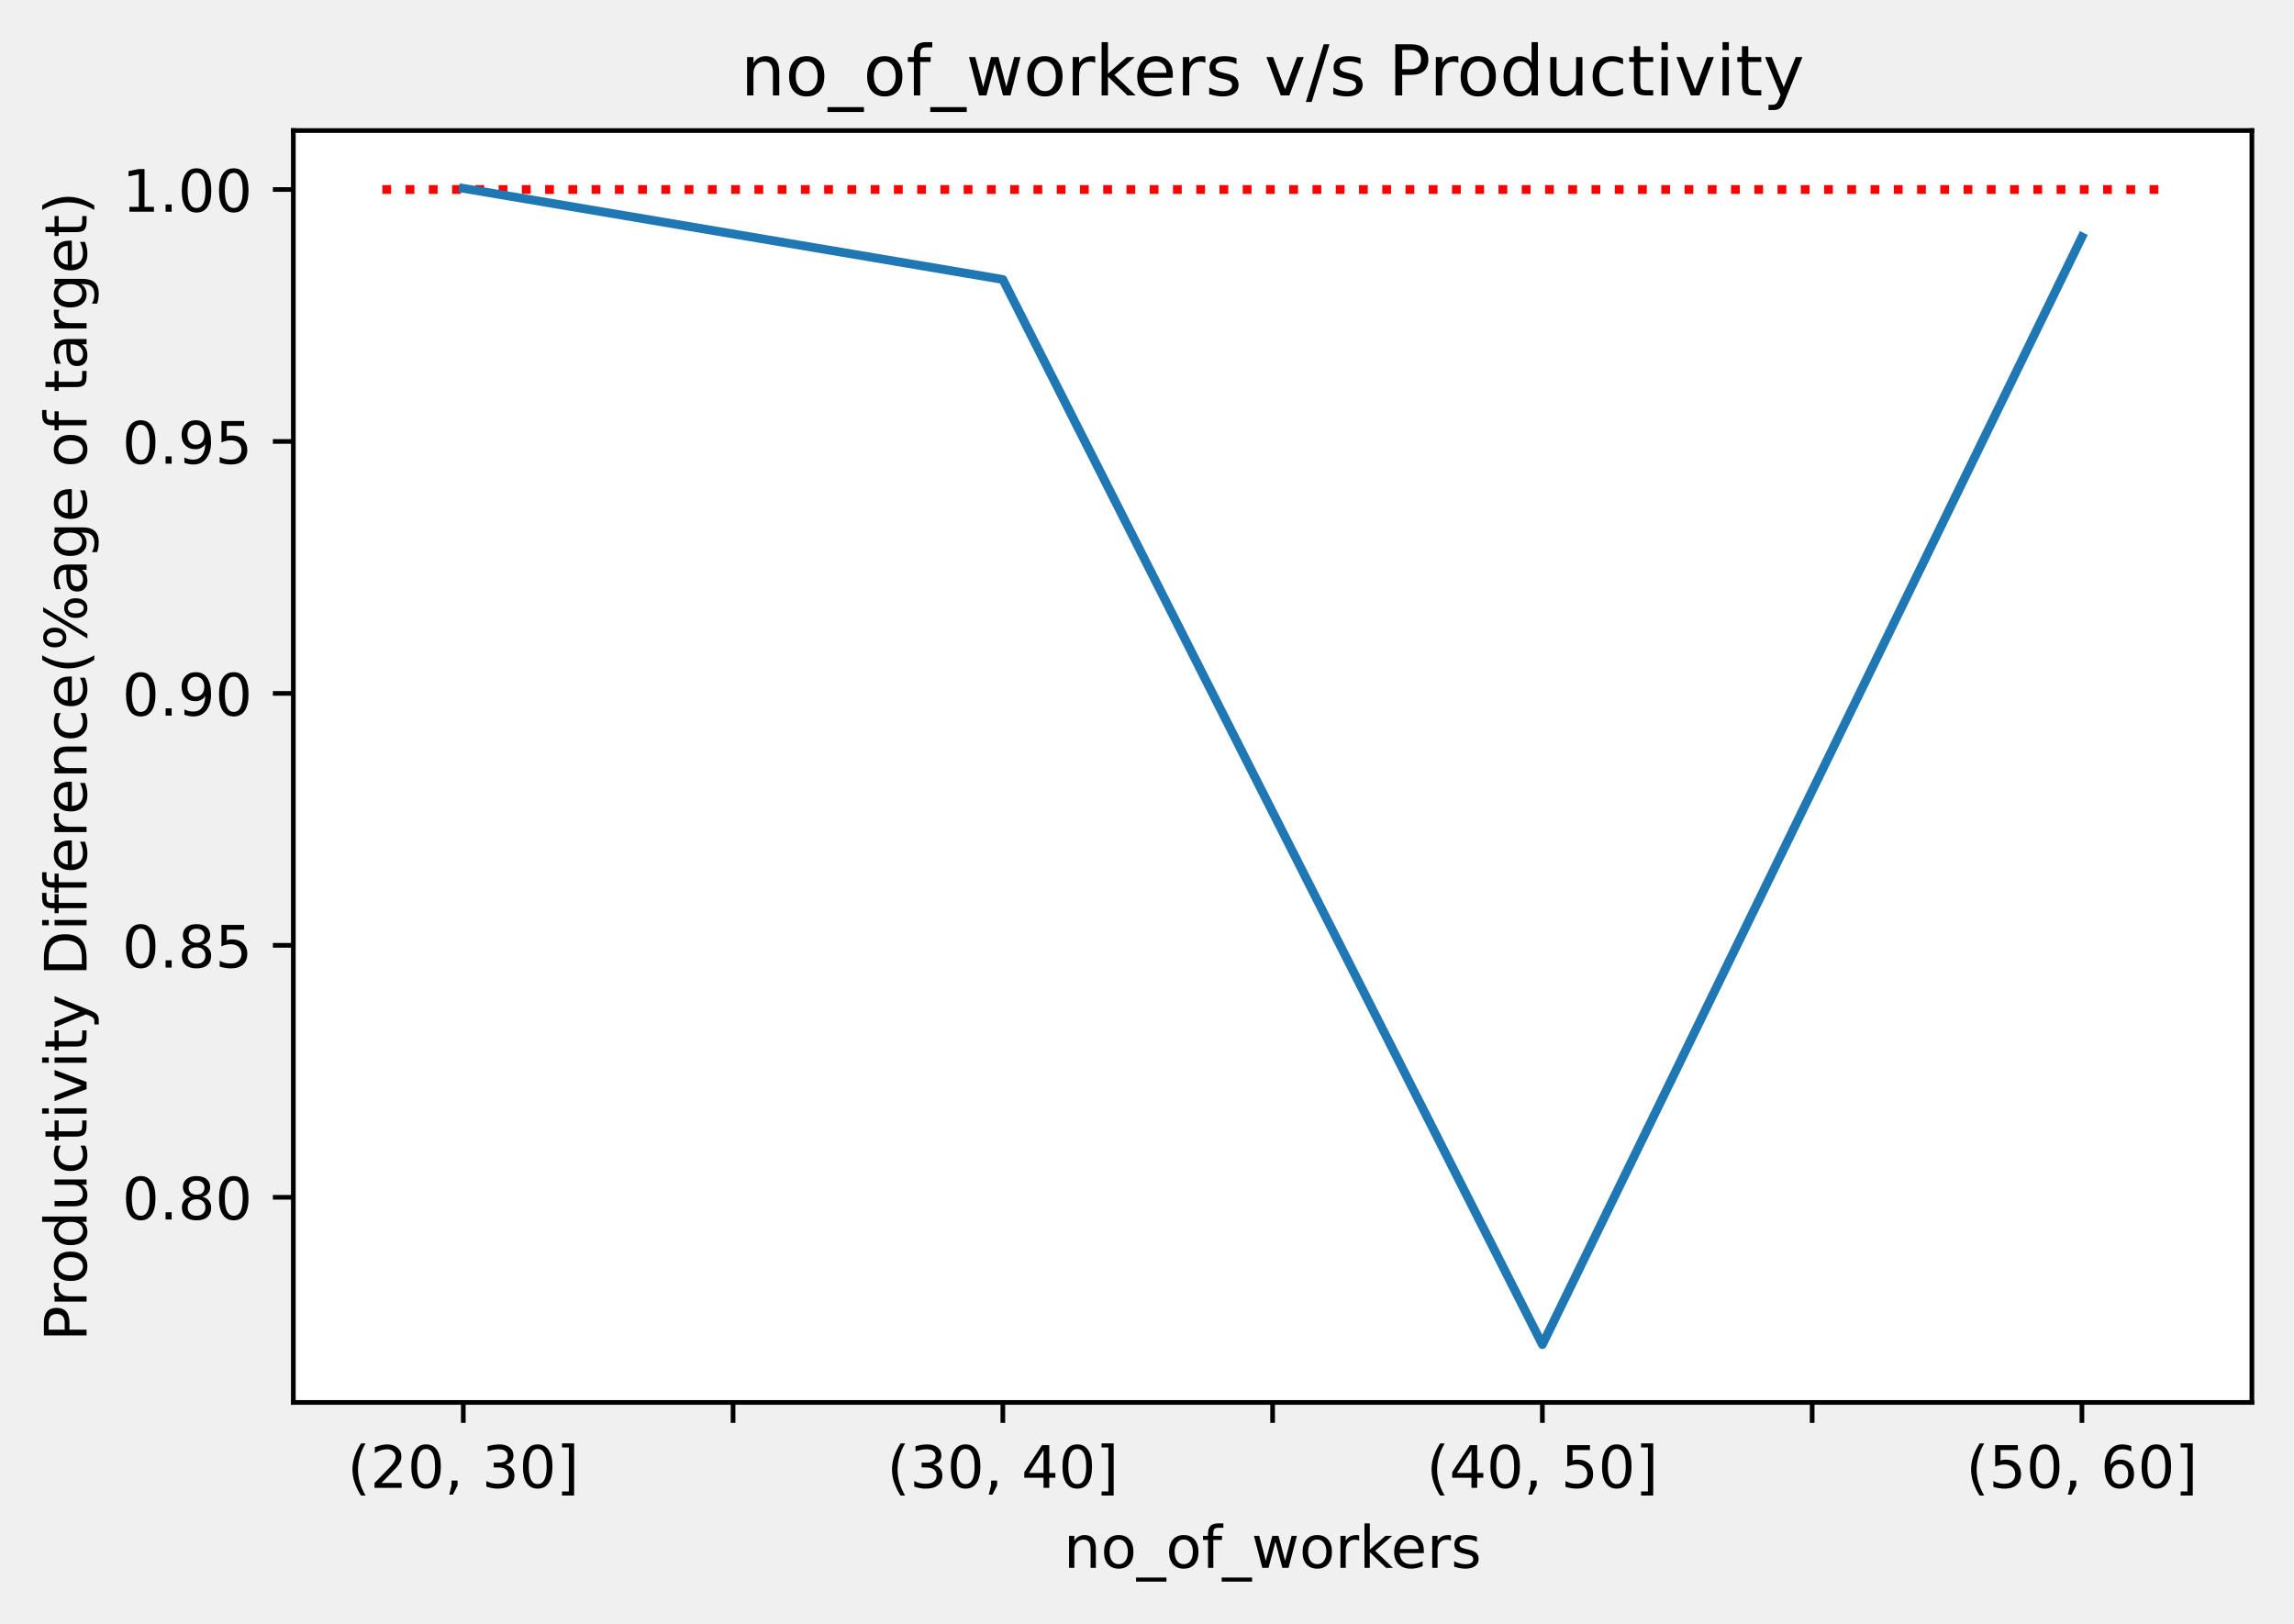
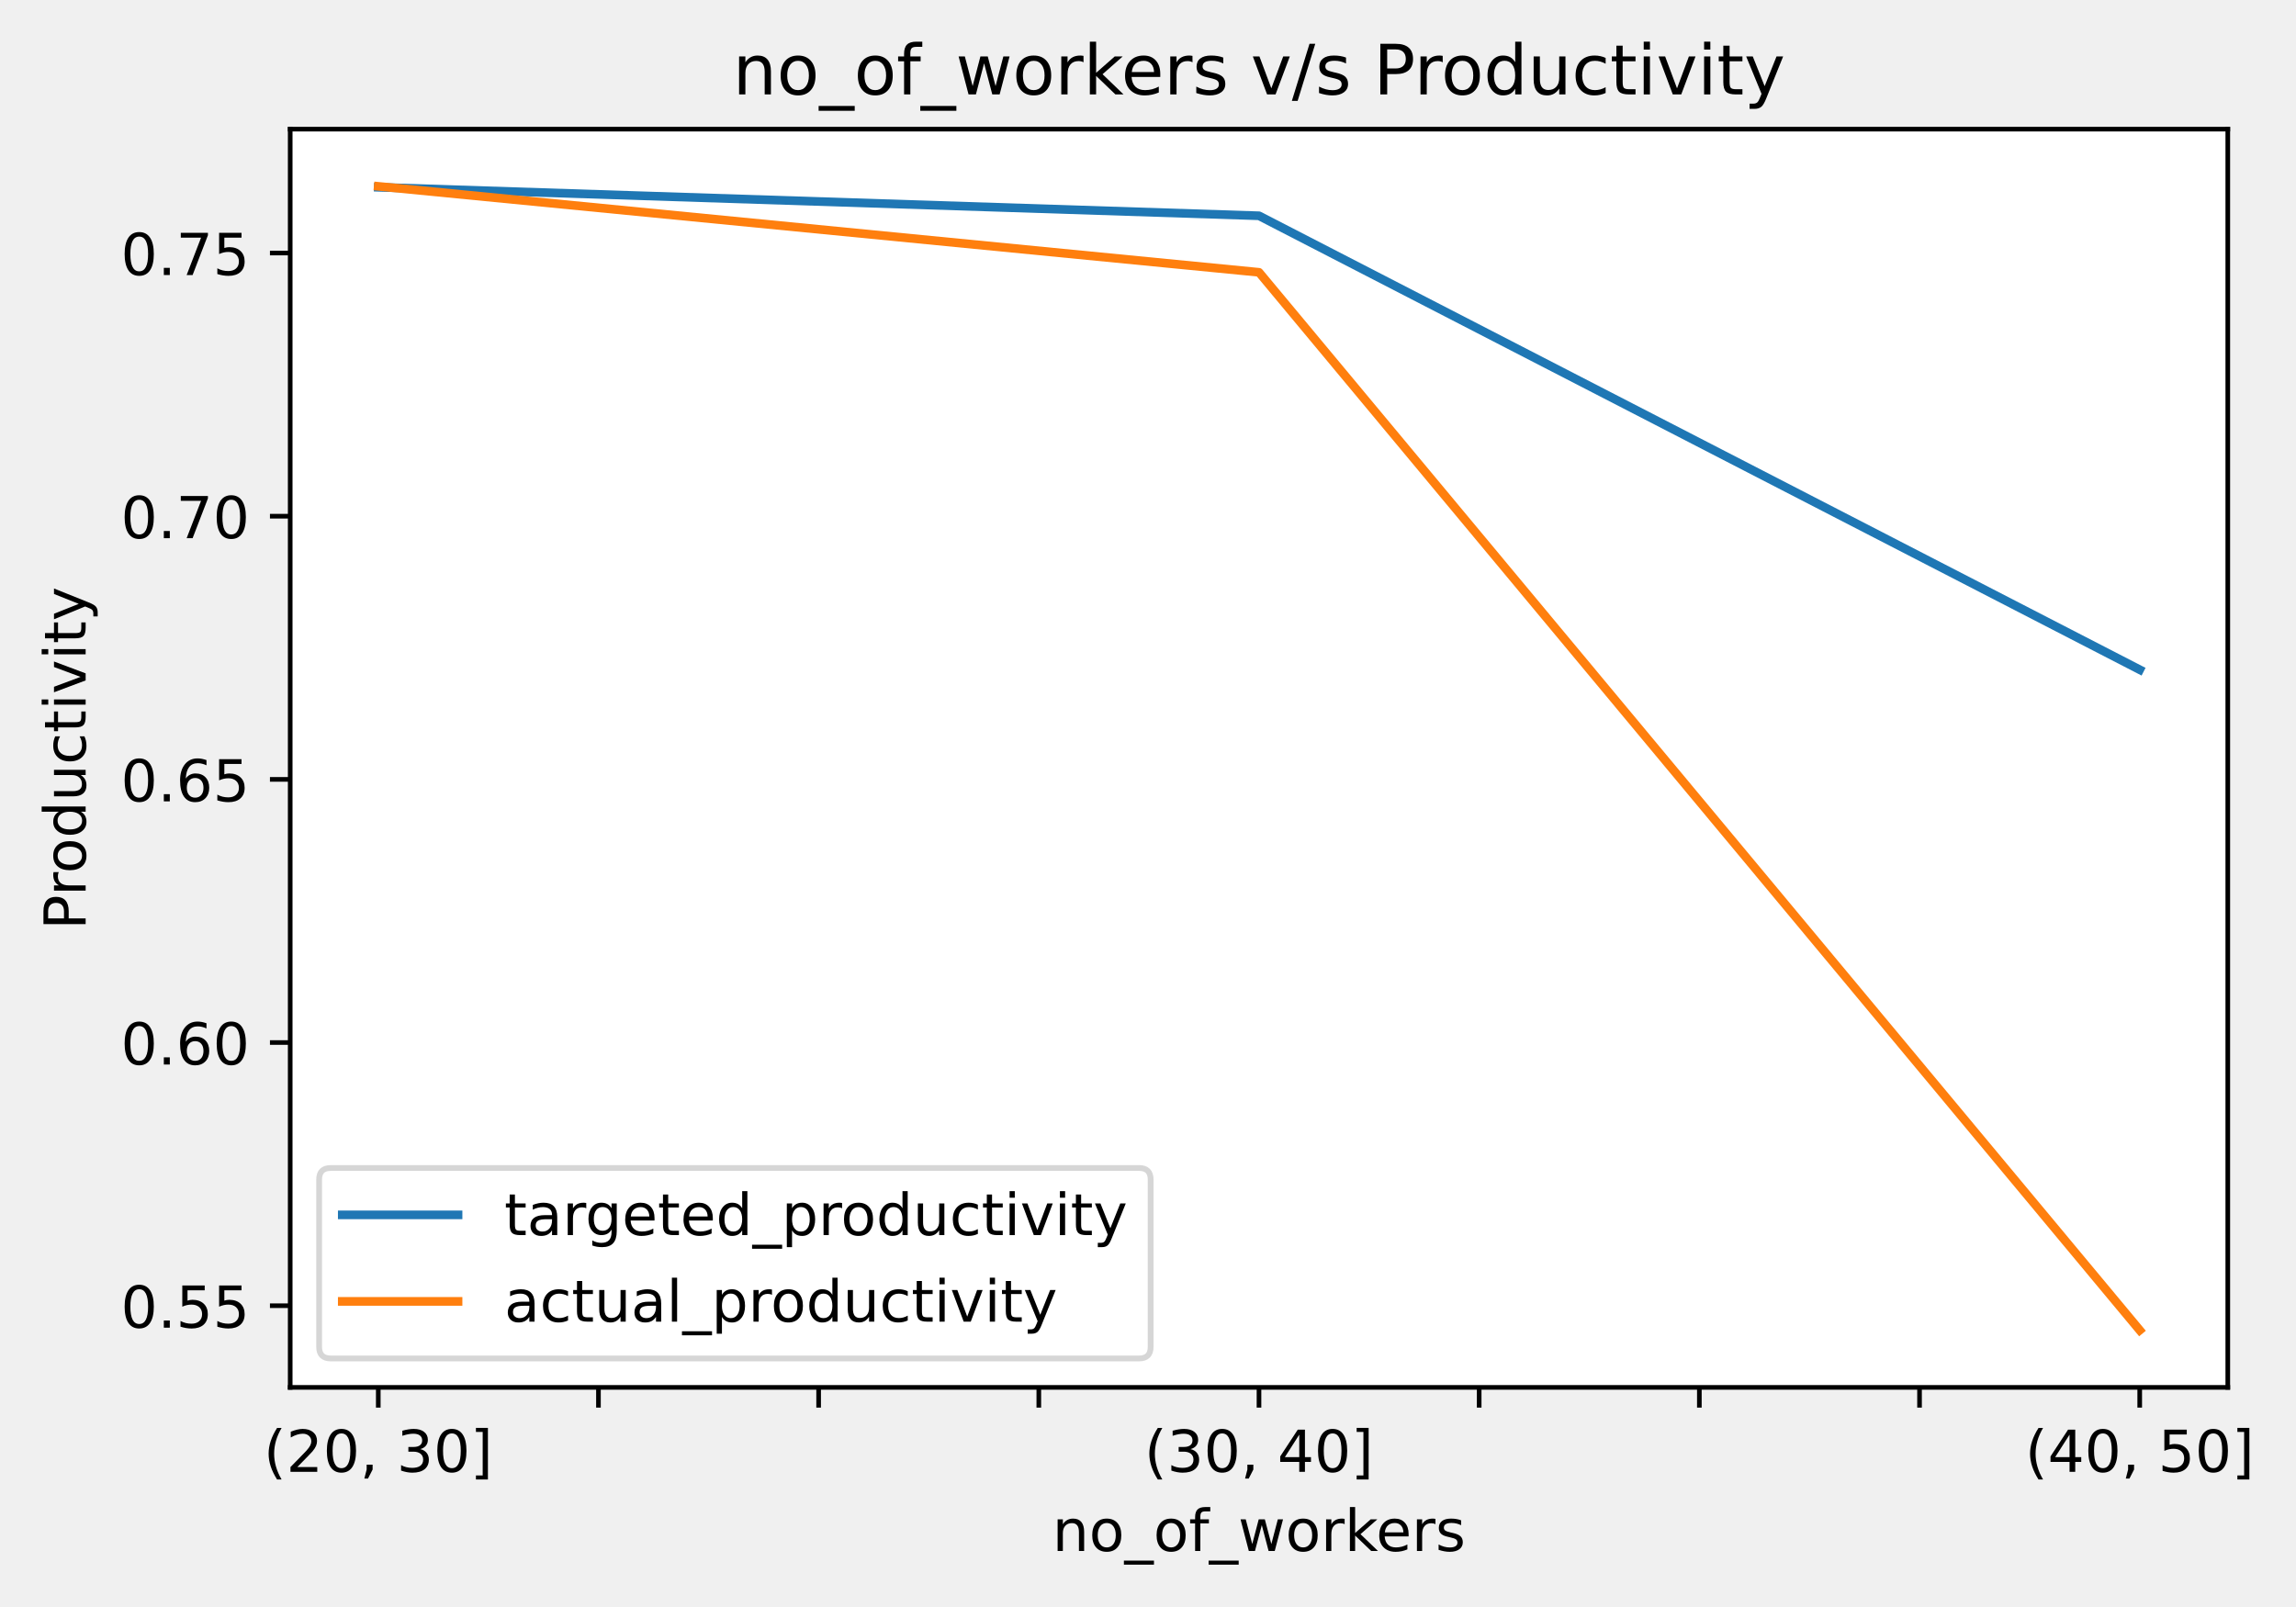
- <svg xmlns="http://www.w3.org/2000/svg" xmlns:xlink="http://www.w3.org/1999/xlink" height="277.592pt" version="1.1" viewBox="0 0 392.144 277.592" width="392.144pt">
+ <svg xmlns="http://www.w3.org/2000/svg" xmlns:xlink="http://www.w3.org/1999/xlink" height="277.592pt" version="1.1" viewBox="0 0 396.73 277.592" width="396.73pt">
  <defs>
    <style type="text/css">*{stroke-linecap:butt;stroke-linejoin:round;}</style>
  </defs>
  <g id="figure_1">
    <g id="patch_1">
-       <path d="M -0 277.592  L 392.144 277.592  L 392.144 0  L -0 0  z " style="fill:none;" />
+       <path d="M 0 277.592  L 396.73 277.592  L 396.73 0  L 0 0  z " style="fill:none;" />
    </g>
    <g id="axes_1">
      <g id="patch_2">
        <path d="M 50.144 239.758  L 384.944 239.758  L 384.944 22.318  L 50.144 22.318  z " style="fill:#ffffff;" />
      </g>
      <g id="matplotlib.axis_1">
        <g id="xtick_1">
          <g id="line2d_1">
            <defs>
-               <path d="M 0 0  L 0 3.5  " id="m303dede7b8" style="stroke:#000000;stroke-width:0.8;" />
-             </defs>
-             <g>
-               <use style="stroke:#000000;stroke-width:0.8;" x="79.197" xlink:href="#m303dede7b8" y="239.758" />
+               <path d="M 0 0  L 0 3.5  " id="mc0a66f5b54" style="stroke:#000000;stroke-width:0.8;" />
+             </defs>
+             <g>
+               <use style="stroke:#000000;stroke-width:0.8;" x="65.362" xlink:href="#mc0a66f5b54" y="239.758" />
            </g>
          </g>
          <g id="text_1">
-             <g transform="translate(59.39196 254.3566)scale(0.1 -0.1)">
+             <g transform="translate(45.55724 254.3566)scale(0.1 -0.1)">
              <defs>
                <path d="M 1984 4856  Q 1566 4138 1362 3434  Q 1159 2731 1159 2009  Q 1159 1288 1364 580  Q 1569 -128 1984 -844  L 1484 -844  Q 1016 -109 783 600  Q 550 1309 550 2009  Q 550 2706 781 3412  Q 1013 4119 1484 4856  L 1984 4856  z " id="DejaVuSans-28" transform="scale(0.015625)" />
                <path d="M 1228 531  L 3431 531  L 3431 0  L 469 0  L 469 531  Q 828 903 1448 1529  Q 2069 2156 2228 2338  Q 2531 2678 2651 2914  Q 2772 3150 2772 3378  Q 2772 3750 2511 3984  Q 2250 4219 1831 4219  Q 1534 4219 1204 4116  Q 875 4013 500 3803  L 500 4441  Q 881 4594 1212 4672  Q 1544 4750 1819 4750  Q 2544 4750 2975 4387  Q 3406 4025 3406 3419  Q 3406 3131 3298 2873  Q 3191 2616 2906 2266  Q 2828 2175 2409 1742  Q 1991 1309 1228 531  z " id="DejaVuSans-32" transform="scale(0.015625)" />
                <path d="M 2034 4250  Q 1547 4250 1301 3770  Q 1056 3291 1056 2328  Q 1056 1369 1301 889  Q 1547 409 2034 409  Q 2525 409 2770 889  Q 3016 1369 3016 2328  Q 3016 3291 2770 3770  Q 2525 4250 2034 4250  z M 2034 4750  Q 2819 4750 3233 4129  Q 3647 3509 3647 2328  Q 3647 1150 3233 529  Q 2819 -91 2034 -91  Q 1250 -91 836 529  Q 422 1150 422 2328  Q 422 3509 836 4129  Q 1250 4750 2034 4750  z " id="DejaVuSans-30" transform="scale(0.015625)" />
                <path d="M 750 794  L 1409 794  L 1409 256  L 897 -744  L 494 -744  L 750 256  L 750 794  z " id="DejaVuSans-2c" transform="scale(0.015625)" />
                <path id="DejaVuSans-20" transform="scale(0.015625)" />
                <path d="M 2597 2516  Q 3050 2419 3304 2112  Q 3559 1806 3559 1356  Q 3559 666 3084 287  Q 2609 -91 1734 -91  Q 1441 -91 1130 -33  Q 819 25 488 141  L 488 750  Q 750 597 1062 519  Q 1375 441 1716 441  Q 2309 441 2620 675  Q 2931 909 2931 1356  Q 2931 1769 2642 2001  Q 2353 2234 1838 2234  L 1294 2234  L 1294 2753  L 1863 2753  Q 2328 2753 2575 2939  Q 2822 3125 2822 3475  Q 2822 3834 2567 4026  Q 2313 4219 1838 4219  Q 1578 4219 1281 4162  Q 984 4106 628 3988  L 628 4550  Q 988 4650 1302 4700  Q 1616 4750 1894 4750  Q 2613 4750 3031 4423  Q 3450 4097 3450 3541  Q 3450 3153 3228 2886  Q 3006 2619 2597 2516  z " id="DejaVuSans-33" transform="scale(0.015625)" />
                <path d="M 1947 4863  L 1947 -844  L 622 -844  L 622 -397  L 1369 -397  L 1369 4416  L 622 4416  L 622 4863  L 1947 4863  z " id="DejaVuSans-5d" transform="scale(0.015625)" />
              </defs>
              <use xlink:href="#DejaVuSans-28" />
              <use x="39.014" xlink:href="#DejaVuSans-32" />
              <use x="102.637" xlink:href="#DejaVuSans-30" />
              <use x="166.26" xlink:href="#DejaVuSans-2c" />
              <use x="198.047" xlink:href="#DejaVuSans-20" />
              <use x="229.834" xlink:href="#DejaVuSans-33" />
              <use x="293.457" xlink:href="#DejaVuSans-30" />
              <use x="357.08" xlink:href="#DejaVuSans-5d" />
            </g>
          </g>
        </g>
        <g id="xtick_2">
          <g id="line2d_2">
            <g>
-               <use style="stroke:#000000;stroke-width:0.8;" x="125.312" xlink:href="#m303dede7b8" y="239.758" />
+               <use style="stroke:#000000;stroke-width:0.8;" x="103.407" xlink:href="#mc0a66f5b54" y="239.758" />
            </g>
          </g>
        </g>
        <g id="xtick_3">
          <g id="line2d_3">
            <g>
-               <use style="stroke:#000000;stroke-width:0.8;" x="171.428" xlink:href="#m303dede7b8" y="239.758" />
+               <use style="stroke:#000000;stroke-width:0.8;" x="141.453" xlink:href="#mc0a66f5b54" y="239.758" />
+             </g>
+           </g>
+         </g>
+         <g id="xtick_4">
+           <g id="line2d_4">
+             <g>
+               <use style="stroke:#000000;stroke-width:0.8;" x="179.498" xlink:href="#mc0a66f5b54" y="239.758" />
+             </g>
+           </g>
+         </g>
+         <g id="xtick_5">
+           <g id="line2d_5">
+             <g>
+               <use style="stroke:#000000;stroke-width:0.8;" x="217.544" xlink:href="#mc0a66f5b54" y="239.758" />
            </g>
          </g>
          <g id="text_2">
-             <g transform="translate(151.6234 254.3566)scale(0.1 -0.1)">
+             <g transform="translate(197.7391 254.3566)scale(0.1 -0.1)">
              <defs>
                <path d="M 2419 4116  L 825 1625  L 2419 1625  L 2419 4116  z M 2253 4666  L 3047 4666  L 3047 1625  L 3713 1625  L 3713 1100  L 3047 1100  L 3047 0  L 2419 0  L 2419 1100  L 313 1100  L 313 1709  L 2253 4666  z " id="DejaVuSans-34" transform="scale(0.015625)" />
              </defs>
              <use xlink:href="#DejaVuSans-28" />
              <use x="39.014" xlink:href="#DejaVuSans-33" />
              <use x="102.637" xlink:href="#DejaVuSans-30" />
              <use x="166.26" xlink:href="#DejaVuSans-2c" />
              <use x="198.047" xlink:href="#DejaVuSans-20" />
              <use x="229.834" xlink:href="#DejaVuSans-34" />
              <use x="293.457" xlink:href="#DejaVuSans-30" />
              <use x="357.08" xlink:href="#DejaVuSans-5d" />
            </g>
          </g>
        </g>
-         <g id="xtick_4">
-           <g id="line2d_4">
-             <g>
-               <use style="stroke:#000000;stroke-width:0.8;" x="217.544" xlink:href="#m303dede7b8" y="239.758" />
-             </g>
-           </g>
-         </g>
-         <g id="xtick_5">
-           <g id="line2d_5">
-             <g>
-               <use style="stroke:#000000;stroke-width:0.8;" x="263.659" xlink:href="#m303dede7b8" y="239.758" />
+         <g id="xtick_6">
+           <g id="line2d_6">
+             <g>
+               <use style="stroke:#000000;stroke-width:0.8;" x="255.589" xlink:href="#mc0a66f5b54" y="239.758" />
+             </g>
+           </g>
+         </g>
+         <g id="xtick_7">
+           <g id="line2d_7">
+             <g>
+               <use style="stroke:#000000;stroke-width:0.8;" x="293.635" xlink:href="#mc0a66f5b54" y="239.758" />
+             </g>
+           </g>
+         </g>
+         <g id="xtick_8">
+           <g id="line2d_8">
+             <g>
+               <use style="stroke:#000000;stroke-width:0.8;" x="331.68" xlink:href="#mc0a66f5b54" y="239.758" />
+             </g>
+           </g>
+         </g>
+         <g id="xtick_9">
+           <g id="line2d_9">
+             <g>
+               <use style="stroke:#000000;stroke-width:0.8;" x="369.726" xlink:href="#mc0a66f5b54" y="239.758" />
            </g>
          </g>
          <g id="text_3">
-             <g transform="translate(243.8548 254.3566)scale(0.1 -0.1)">
+             <g transform="translate(349.9209 254.3566)scale(0.1 -0.1)">
              <defs>
                <path d="M 691 4666  L 3169 4666  L 3169 4134  L 1269 4134  L 1269 2991  Q 1406 3038 1543 3061  Q 1681 3084 1819 3084  Q 2600 3084 3056 2656  Q 3513 2228 3513 1497  Q 3513 744 3044 326  Q 2575 -91 1722 -91  Q 1428 -91 1123 -41  Q 819 9 494 109  L 494 744  Q 775 591 1075 516  Q 1375 441 1709 441  Q 2250 441 2565 725  Q 2881 1009 2881 1497  Q 2881 1984 2565 2268  Q 2250 2553 1709 2553  Q 1456 2553 1204 2497  Q 953 2441 691 2322  L 691 4666  z " id="DejaVuSans-35" transform="scale(0.015625)" />
              </defs>
              <use xlink:href="#DejaVuSans-28" />
              <use x="39.014" xlink:href="#DejaVuSans-34" />
              <use x="102.637" xlink:href="#DejaVuSans-30" />
              <use x="166.26" xlink:href="#DejaVuSans-2c" />
              <use x="198.047" xlink:href="#DejaVuSans-20" />
              <use x="229.834" xlink:href="#DejaVuSans-35" />
              <use x="293.457" xlink:href="#DejaVuSans-30" />
              <use x="357.08" xlink:href="#DejaVuSans-5d" />
            </g>
          </g>
        </g>
-         <g id="xtick_6">
-           <g id="line2d_6">
-             <g>
-               <use style="stroke:#000000;stroke-width:0.8;" x="309.775" xlink:href="#m303dede7b8" y="239.758" />
-             </g>
-           </g>
-         </g>
-         <g id="xtick_7">
-           <g id="line2d_7">
-             <g>
-               <use style="stroke:#000000;stroke-width:0.8;" x="355.891" xlink:href="#m303dede7b8" y="239.758" />
-             </g>
-           </g>
-           <g id="text_4">
-             <g transform="translate(336.0862 254.3566)scale(0.1 -0.1)">
-               <defs>
-                 <path d="M 2113 2584  Q 1688 2584 1439 2293  Q 1191 2003 1191 1497  Q 1191 994 1439 701  Q 1688 409 2113 409  Q 2538 409 2786 701  Q 3034 994 3034 1497  Q 3034 2003 2786 2293  Q 2538 2584 2113 2584  z M 3366 4563  L 3366 3988  Q 3128 4100 2886 4159  Q 2644 4219 2406 4219  Q 1781 4219 1451 3797  Q 1122 3375 1075 2522  Q 1259 2794 1537 2939  Q 1816 3084 2150 3084  Q 2853 3084 3261 2657  Q 3669 2231 3669 1497  Q 3669 778 3244 343  Q 2819 -91 2113 -91  Q 1303 -91 875 529  Q 447 1150 447 2328  Q 447 3434 972 4092  Q 1497 4750 2381 4750  Q 2619 4750 2861 4703  Q 3103 4656 3366 4563  z " id="DejaVuSans-36" transform="scale(0.015625)" />
-               </defs>
-               <use xlink:href="#DejaVuSans-28" />
-               <use x="39.014" xlink:href="#DejaVuSans-35" />
-               <use x="102.637" xlink:href="#DejaVuSans-30" />
-               <use x="166.26" xlink:href="#DejaVuSans-2c" />
-               <use x="198.047" xlink:href="#DejaVuSans-20" />
-               <use x="229.834" xlink:href="#DejaVuSans-36" />
-               <use x="293.457" xlink:href="#DejaVuSans-30" />
-               <use x="357.08" xlink:href="#DejaVuSans-5d" />
-             </g>
-           </g>
-         </g>
-         <g id="text_5">
+         <g id="text_4">
          <g transform="translate(181.8414 268.0347)scale(0.1 -0.1)">
            <defs>
              <path d="M 3513 2113  L 3513 0  L 2938 0  L 2938 2094  Q 2938 2591 2744 2837  Q 2550 3084 2163 3084  Q 1697 3084 1428 2787  Q 1159 2491 1159 1978  L 1159 0  L 581 0  L 581 3500  L 1159 3500  L 1159 2956  Q 1366 3272 1645 3428  Q 1925 3584 2291 3584  Q 2894 3584 3203 3211  Q 3513 2838 3513 2113  z " id="DejaVuSans-6e" transform="scale(0.015625)" />
              <path d="M 1959 3097  Q 1497 3097 1228 2736  Q 959 2375 959 1747  Q 959 1119 1226 758  Q 1494 397 1959 397  Q 2419 397 2687 759  Q 2956 1122 2956 1747  Q 2956 2369 2687 2733  Q 2419 3097 1959 3097  z M 1959 3584  Q 2709 3584 3137 3096  Q 3566 2609 3566 1747  Q 3566 888 3137 398  Q 2709 -91 1959 -91  Q 1206 -91 779 398  Q 353 888 353 1747  Q 353 2609 779 3096  Q 1206 3584 1959 3584  z " id="DejaVuSans-6f" transform="scale(0.015625)" />
              <path d="M 3263 -1063  L 3263 -1509  L -63 -1509  L -63 -1063  L 3263 -1063  z " id="DejaVuSans-5f" transform="scale(0.015625)" />
              <path d="M 2375 4863  L 2375 4384  L 1825 4384  Q 1516 4384 1395 4259  Q 1275 4134 1275 3809  L 1275 3500  L 2222 3500  L 2222 3053  L 1275 3053  L 1275 0  L 697 0  L 697 3053  L 147 3053  L 147 3500  L 697 3500  L 697 3744  Q 697 4328 969 4595  Q 1241 4863 1831 4863  L 2375 4863  z " id="DejaVuSans-66" transform="scale(0.015625)" />
              <path d="M 269 3500  L 844 3500  L 1563 769  L 2278 3500  L 2956 3500  L 3675 769  L 4391 3500  L 4966 3500  L 4050 0  L 3372 0  L 2619 2869  L 1863 0  L 1184 0  L 269 3500  z " id="DejaVuSans-77" transform="scale(0.015625)" />
              <path d="M 2631 2963  Q 2534 3019 2420 3045  Q 2306 3072 2169 3072  Q 1681 3072 1420 2755  Q 1159 2438 1159 1844  L 1159 0  L 581 0  L 581 3500  L 1159 3500  L 1159 2956  Q 1341 3275 1631 3429  Q 1922 3584 2338 3584  Q 2397 3584 2469 3576  Q 2541 3569 2628 3553  L 2631 2963  z " id="DejaVuSans-72" transform="scale(0.015625)" />
              <path d="M 581 4863  L 1159 4863  L 1159 1991  L 2875 3500  L 3609 3500  L 1753 1863  L 3688 0  L 2938 0  L 1159 1709  L 1159 0  L 581 0  L 581 4863  z " id="DejaVuSans-6b" transform="scale(0.015625)" />
              <path d="M 3597 1894  L 3597 1613  L 953 1613  Q 991 1019 1311 708  Q 1631 397 2203 397  Q 2534 397 2845 478  Q 3156 559 3463 722  L 3463 178  Q 3153 47 2828 -22  Q 2503 -91 2169 -91  Q 1331 -91 842 396  Q 353 884 353 1716  Q 353 2575 817 3079  Q 1281 3584 2069 3584  Q 2775 3584 3186 3129  Q 3597 2675 3597 1894  z M 3022 2063  Q 3016 2534 2758 2815  Q 2500 3097 2075 3097  Q 1594 3097 1305 2825  Q 1016 2553 972 2059  L 3022 2063  z " id="DejaVuSans-65" transform="scale(0.015625)" />
              <path d="M 2834 3397  L 2834 2853  Q 2591 2978 2328 3040  Q 2066 3103 1784 3103  Q 1356 3103 1142 2972  Q 928 2841 928 2578  Q 928 2378 1081 2264  Q 1234 2150 1697 2047  L 1894 2003  Q 2506 1872 2764 1633  Q 3022 1394 3022 966  Q 3022 478 2636 193  Q 2250 -91 1575 -91  Q 1294 -91 989 -36  Q 684 19 347 128  L 347 722  Q 666 556 975 473  Q 1284 391 1588 391  Q 1994 391 2212 530  Q 2431 669 2431 922  Q 2431 1156 2273 1281  Q 2116 1406 1581 1522  L 1381 1569  Q 847 1681 609 1914  Q 372 2147 372 2553  Q 372 3047 722 3315  Q 1072 3584 1716 3584  Q 2034 3584 2315 3537  Q 2597 3491 2834 3397  z " id="DejaVuSans-73" transform="scale(0.015625)" />
            </defs>
            <use xlink:href="#DejaVuSans-6e" />
            <use x="63.379" xlink:href="#DejaVuSans-6f" />
            <use x="124.561" xlink:href="#DejaVuSans-5f" />
            <use x="174.561" xlink:href="#DejaVuSans-6f" />
            <use x="235.742" xlink:href="#DejaVuSans-66" />
            <use x="270.947" xlink:href="#DejaVuSans-5f" />
            <use x="320.947" xlink:href="#DejaVuSans-77" />
            <use x="402.734" xlink:href="#DejaVuSans-6f" />
            <use x="463.916" xlink:href="#DejaVuSans-72" />
            <use x="505.029" xlink:href="#DejaVuSans-6b" />
            <use x="559.314" xlink:href="#DejaVuSans-65" />
            <use x="620.838" xlink:href="#DejaVuSans-72" />
            <use x="661.951" xlink:href="#DejaVuSans-73" />
          </g>
        </g>
      </g>
      <g id="matplotlib.axis_2">
        <g id="ytick_1">
-           <g id="line2d_8">
-             <defs>
-               <path d="M 0 0  L -3.5 0  " id="mc3a5154a48" style="stroke:#000000;stroke-width:0.8;" />
-             </defs>
-             <g>
-               <use style="stroke:#000000;stroke-width:0.8;" x="50.144" xlink:href="#mc3a5154a48" y="204.686" />
-             </g>
-           </g>
-           <g id="text_6">
-             <g transform="translate(20.87813 208.4848)scale(0.1 -0.1)">
+           <g id="line2d_10">
+             <defs>
+               <path d="M 0 0  L -3.5 0  " id="m6a27a5f89f" style="stroke:#000000;stroke-width:0.8;" />
+             </defs>
+             <g>
+               <use style="stroke:#000000;stroke-width:0.8;" x="50.144" xlink:href="#m6a27a5f89f" y="225.642" />
+             </g>
+           </g>
+           <g id="text_5">
+             <g transform="translate(20.87813 229.4412)scale(0.1 -0.1)">
              <defs>
                <path d="M 684 794  L 1344 794  L 1344 0  L 684 0  L 684 794  z " id="DejaVuSans-2e" transform="scale(0.015625)" />
-                 <path d="M 2034 2216  Q 1584 2216 1326 1975  Q 1069 1734 1069 1313  Q 1069 891 1326 650  Q 1584 409 2034 409  Q 2484 409 2743 651  Q 3003 894 3003 1313  Q 3003 1734 2745 1975  Q 2488 2216 2034 2216  z M 1403 2484  Q 997 2584 770 2862  Q 544 3141 544 3541  Q 544 4100 942 4425  Q 1341 4750 2034 4750  Q 2731 4750 3128 4425  Q 3525 4100 3525 3541  Q 3525 3141 3298 2862  Q 3072 2584 2669 2484  Q 3125 2378 3379 2068  Q 3634 1759 3634 1313  Q 3634 634 3220 271  Q 2806 -91 2034 -91  Q 1263 -91 848 271  Q 434 634 434 1313  Q 434 1759 690 2068  Q 947 2378 1403 2484  z M 1172 3481  Q 1172 3119 1398 2916  Q 1625 2713 2034 2713  Q 2441 2713 2670 2916  Q 2900 3119 2900 3481  Q 2900 3844 2670 4047  Q 2441 4250 2034 4250  Q 1625 4250 1398 4047  Q 1172 3844 1172 3481  z " id="DejaVuSans-38" transform="scale(0.015625)" />
              </defs>
              <use xlink:href="#DejaVuSans-30" />
              <use x="63.623" xlink:href="#DejaVuSans-2e" />
-               <use x="95.41" xlink:href="#DejaVuSans-38" />
-               <use x="159.033" xlink:href="#DejaVuSans-30" />
+               <use x="95.41" xlink:href="#DejaVuSans-35" />
+               <use x="159.033" xlink:href="#DejaVuSans-35" />
            </g>
          </g>
        </g>
        <g id="ytick_2">
-           <g id="line2d_9">
-             <g>
-               <use style="stroke:#000000;stroke-width:0.8;" x="50.144" xlink:href="#mc3a5154a48" y="161.613" />
-             </g>
-           </g>
-           <g id="text_7">
-             <g transform="translate(20.87813 165.4125)scale(0.1 -0.1)">
+           <g id="line2d_11">
+             <g>
+               <use style="stroke:#000000;stroke-width:0.8;" x="50.144" xlink:href="#m6a27a5f89f" y="180.164" />
+             </g>
+           </g>
+           <g id="text_6">
+             <g transform="translate(20.87813 183.9629)scale(0.1 -0.1)">
+               <defs>
+                 <path d="M 2113 2584  Q 1688 2584 1439 2293  Q 1191 2003 1191 1497  Q 1191 994 1439 701  Q 1688 409 2113 409  Q 2538 409 2786 701  Q 3034 994 3034 1497  Q 3034 2003 2786 2293  Q 2538 2584 2113 2584  z M 3366 4563  L 3366 3988  Q 3128 4100 2886 4159  Q 2644 4219 2406 4219  Q 1781 4219 1451 3797  Q 1122 3375 1075 2522  Q 1259 2794 1537 2939  Q 1816 3084 2150 3084  Q 2853 3084 3261 2657  Q 3669 2231 3669 1497  Q 3669 778 3244 343  Q 2819 -91 2113 -91  Q 1303 -91 875 529  Q 447 1150 447 2328  Q 447 3434 972 4092  Q 1497 4750 2381 4750  Q 2619 4750 2861 4703  Q 3103 4656 3366 4563  z " id="DejaVuSans-36" transform="scale(0.015625)" />
+               </defs>
              <use xlink:href="#DejaVuSans-30" />
              <use x="63.623" xlink:href="#DejaVuSans-2e" />
-               <use x="95.41" xlink:href="#DejaVuSans-38" />
-               <use x="159.033" xlink:href="#DejaVuSans-35" />
+               <use x="95.41" xlink:href="#DejaVuSans-36" />
+               <use x="159.033" xlink:href="#DejaVuSans-30" />
            </g>
          </g>
        </g>
        <g id="ytick_3">
-           <g id="line2d_10">
-             <g>
-               <use style="stroke:#000000;stroke-width:0.8;" x="50.144" xlink:href="#mc3a5154a48" y="118.541" />
-             </g>
-           </g>
-           <g id="text_8">
-             <g transform="translate(20.87813 122.3402)scale(0.1 -0.1)">
-               <defs>
-                 <path d="M 703 97  L 703 672  Q 941 559 1184 500  Q 1428 441 1663 441  Q 2288 441 2617 861  Q 2947 1281 2994 2138  Q 2813 1869 2534 1725  Q 2256 1581 1919 1581  Q 1219 1581 811 2004  Q 403 2428 403 3163  Q 403 3881 828 4315  Q 1253 4750 1959 4750  Q 2769 4750 3195 4129  Q 3622 3509 3622 2328  Q 3622 1225 3098 567  Q 2575 -91 1691 -91  Q 1453 -91 1209 -44  Q 966 3 703 97  z M 1959 2075  Q 2384 2075 2632 2365  Q 2881 2656 2881 3163  Q 2881 3666 2632 3958  Q 2384 4250 1959 4250  Q 1534 4250 1286 3958  Q 1038 3666 1038 3163  Q 1038 2656 1286 2365  Q 1534 2075 1959 2075  z " id="DejaVuSans-39" transform="scale(0.015625)" />
-               </defs>
+           <g id="line2d_12">
+             <g>
+               <use style="stroke:#000000;stroke-width:0.8;" x="50.144" xlink:href="#m6a27a5f89f" y="134.685" />
+             </g>
+           </g>
+           <g id="text_7">
+             <g transform="translate(20.87813 138.4846)scale(0.1 -0.1)">
              <use xlink:href="#DejaVuSans-30" />
              <use x="63.623" xlink:href="#DejaVuSans-2e" />
-               <use x="95.41" xlink:href="#DejaVuSans-39" />
-               <use x="159.033" xlink:href="#DejaVuSans-30" />
+               <use x="95.41" xlink:href="#DejaVuSans-36" />
+               <use x="159.033" xlink:href="#DejaVuSans-35" />
            </g>
          </g>
        </g>
        <g id="ytick_4">
-           <g id="line2d_11">
-             <g>
-               <use style="stroke:#000000;stroke-width:0.8;" x="50.144" xlink:href="#mc3a5154a48" y="75.469" />
-             </g>
-           </g>
-           <g id="text_9">
-             <g transform="translate(20.87813 79.26793)scale(0.1 -0.1)">
+           <g id="line2d_13">
+             <g>
+               <use style="stroke:#000000;stroke-width:0.8;" x="50.144" xlink:href="#m6a27a5f89f" y="89.207" />
+             </g>
+           </g>
+           <g id="text_8">
+             <g transform="translate(20.87813 93.00636)scale(0.1 -0.1)">
+               <defs>
+                 <path d="M 525 4666  L 3525 4666  L 3525 4397  L 1831 0  L 1172 0  L 2766 4134  L 525 4134  L 525 4666  z " id="DejaVuSans-37" transform="scale(0.015625)" />
+               </defs>
              <use xlink:href="#DejaVuSans-30" />
              <use x="63.623" xlink:href="#DejaVuSans-2e" />
-               <use x="95.41" xlink:href="#DejaVuSans-39" />
+               <use x="95.41" xlink:href="#DejaVuSans-37" />
+               <use x="159.033" xlink:href="#DejaVuSans-30" />
+             </g>
+           </g>
+         </g>
+         <g id="ytick_5">
+           <g id="line2d_14">
+             <g>
+               <use style="stroke:#000000;stroke-width:0.8;" x="50.144" xlink:href="#m6a27a5f89f" y="43.729" />
+             </g>
+           </g>
+           <g id="text_9">
+             <g transform="translate(20.87813 47.52809)scale(0.1 -0.1)">
+               <use xlink:href="#DejaVuSans-30" />
+               <use x="63.623" xlink:href="#DejaVuSans-2e" />
+               <use x="95.41" xlink:href="#DejaVuSans-37" />
              <use x="159.033" xlink:href="#DejaVuSans-35" />
            </g>
          </g>
        </g>
-         <g id="ytick_5">
-           <g id="line2d_12">
-             <g>
-               <use style="stroke:#000000;stroke-width:0.8;" x="50.144" xlink:href="#mc3a5154a48" y="32.396" />
-             </g>
-           </g>
-           <g id="text_10">
-             <g transform="translate(20.87813 36.19565)scale(0.1 -0.1)">
-               <defs>
-                 <path d="M 794 531  L 1825 531  L 1825 4091  L 703 3866  L 703 4441  L 1819 4666  L 2450 4666  L 2450 531  L 3481 531  L 3481 0  L 794 0  L 794 531  z " id="DejaVuSans-31" transform="scale(0.015625)" />
-               </defs>
-               <use xlink:href="#DejaVuSans-31" />
-               <use x="63.623" xlink:href="#DejaVuSans-2e" />
-               <use x="95.41" xlink:href="#DejaVuSans-30" />
-               <use x="159.033" xlink:href="#DejaVuSans-30" />
-             </g>
-           </g>
-         </g>
-         <g id="text_11">
-           <g transform="translate(14.79844 229.2842)rotate(-90)scale(0.1 -0.1)">
+         <g id="text_10">
+           <g transform="translate(14.79844 160.6772)rotate(-90)scale(0.1 -0.1)">
            <defs>
              <path d="M 1259 4147  L 1259 2394  L 2053 2394  Q 2494 2394 2734 2622  Q 2975 2850 2975 3272  Q 2975 3691 2734 3919  Q 2494 4147 2053 4147  L 1259 4147  z M 628 4666  L 2053 4666  Q 2838 4666 3239 4311  Q 3641 3956 3641 3272  Q 3641 2581 3239 2228  Q 2838 1875 2053 1875  L 1259 1875  L 1259 0  L 628 0  L 628 4666  z " id="DejaVuSans-50" transform="scale(0.015625)" />
              <path d="M 2906 2969  L 2906 4863  L 3481 4863  L 3481 0  L 2906 0  L 2906 525  Q 2725 213 2448 61  Q 2172 -91 1784 -91  Q 1150 -91 751 415  Q 353 922 353 1747  Q 353 2572 751 3078  Q 1150 3584 1784 3584  Q 2172 3584 2448 3432  Q 2725 3281 2906 2969  z M 947 1747  Q 947 1113 1208 752  Q 1469 391 1925 391  Q 2381 391 2643 752  Q 2906 1113 2906 1747  Q 2906 2381 2643 2742  Q 2381 3103 1925 3103  Q 1469 3103 1208 2742  Q 947 2381 947 1747  z " id="DejaVuSans-64" transform="scale(0.015625)" />
              <path d="M 544 1381  L 544 3500  L 1119 3500  L 1119 1403  Q 1119 906 1312 657  Q 1506 409 1894 409  Q 2359 409 2629 706  Q 2900 1003 2900 1516  L 2900 3500  L 3475 3500  L 3475 0  L 2900 0  L 2900 538  Q 2691 219 2414 64  Q 2138 -91 1772 -91  Q 1169 -91 856 284  Q 544 659 544 1381  z M 1991 3584  L 1991 3584  z " id="DejaVuSans-75" transform="scale(0.015625)" />
              <path d="M 3122 3366  L 3122 2828  Q 2878 2963 2633 3030  Q 2388 3097 2138 3097  Q 1578 3097 1268 2742  Q 959 2388 959 1747  Q 959 1106 1268 751  Q 1578 397 2138 397  Q 2388 397 2633 464  Q 2878 531 3122 666  L 3122 134  Q 2881 22 2623 -34  Q 2366 -91 2075 -91  Q 1284 -91 818 406  Q 353 903 353 1747  Q 353 2603 823 3093  Q 1294 3584 2113 3584  Q 2378 3584 2631 3529  Q 2884 3475 3122 3366  z " id="DejaVuSans-63" transform="scale(0.015625)" />
              <path d="M 1172 4494  L 1172 3500  L 2356 3500  L 2356 3053  L 1172 3053  L 1172 1153  Q 1172 725 1289 603  Q 1406 481 1766 481  L 2356 481  L 2356 0  L 1766 0  Q 1100 0 847 248  Q 594 497 594 1153  L 594 3053  L 172 3053  L 172 3500  L 594 3500  L 594 4494  L 1172 4494  z " id="DejaVuSans-74" transform="scale(0.015625)" />
              <path d="M 603 3500  L 1178 3500  L 1178 0  L 603 0  L 603 3500  z M 603 4863  L 1178 4863  L 1178 4134  L 603 4134  L 603 4863  z " id="DejaVuSans-69" transform="scale(0.015625)" />
              <path d="M 191 3500  L 800 3500  L 1894 563  L 2988 3500  L 3597 3500  L 2284 0  L 1503 0  L 191 3500  z " id="DejaVuSans-76" transform="scale(0.015625)" />
              <path d="M 2059 -325  Q 1816 -950 1584 -1140  Q 1353 -1331 966 -1331  L 506 -1331  L 506 -850  L 844 -850  Q 1081 -850 1212 -737  Q 1344 -625 1503 -206  L 1606 56  L 191 3500  L 800 3500  L 1894 763  L 2988 3500  L 3597 3500  L 2059 -325  z " id="DejaVuSans-79" transform="scale(0.015625)" />
-               <path d="M 1259 4147  L 1259 519  L 2022 519  Q 2988 519 3436 956  Q 3884 1394 3884 2338  Q 3884 3275 3436 3711  Q 2988 4147 2022 4147  L 1259 4147  z M 628 4666  L 1925 4666  Q 3281 4666 3915 4102  Q 4550 3538 4550 2338  Q 4550 1131 3912 565  Q 3275 0 1925 0  L 628 0  L 628 4666  z " id="DejaVuSans-44" transform="scale(0.015625)" />
-               <path d="M 4653 2053  Q 4381 2053 4226 1822  Q 4072 1591 4072 1178  Q 4072 772 4226 539  Q 4381 306 4653 306  Q 4919 306 5073 539  Q 5228 772 5228 1178  Q 5228 1588 5073 1820  Q 4919 2053 4653 2053  z M 4653 2450  Q 5147 2450 5437 2106  Q 5728 1763 5728 1178  Q 5728 594 5436 251  Q 5144 -91 4653 -91  Q 4153 -91 3862 251  Q 3572 594 3572 1178  Q 3572 1766 3864 2108  Q 4156 2450 4653 2450  z M 1428 4353  Q 1159 4353 1004 4120  Q 850 3888 850 3481  Q 850 3069 1003 2837  Q 1156 2606 1428 2606  Q 1700 2606 1854 2837  Q 2009 3069 2009 3481  Q 2009 3884 1853 4118  Q 1697 4353 1428 4353  z M 4250 4750  L 4750 4750  L 1831 -91  L 1331 -91  L 4250 4750  z M 1428 4750  Q 1922 4750 2215 4408  Q 2509 4066 2509 3481  Q 2509 2891 2217 2550  Q 1925 2209 1428 2209  Q 931 2209 642 2551  Q 353 2894 353 3481  Q 353 4063 643 4406  Q 934 4750 1428 4750  z " id="DejaVuSans-25" transform="scale(0.015625)" />
-               <path d="M 2194 1759  Q 1497 1759 1228 1600  Q 959 1441 959 1056  Q 959 750 1161 570  Q 1363 391 1709 391  Q 2188 391 2477 730  Q 2766 1069 2766 1631  L 2766 1759  L 2194 1759  z M 3341 1997  L 3341 0  L 2766 0  L 2766 531  Q 2569 213 2275 61  Q 1981 -91 1556 -91  Q 1019 -91 701 211  Q 384 513 384 1019  Q 384 1609 779 1909  Q 1175 2209 1959 2209  L 2766 2209  L 2766 2266  Q 2766 2663 2505 2880  Q 2244 3097 1772 3097  Q 1472 3097 1187 3025  Q 903 2953 641 2809  L 641 3341  Q 956 3463 1253 3523  Q 1550 3584 1831 3584  Q 2591 3584 2966 3190  Q 3341 2797 3341 1997  z " id="DejaVuSans-61" transform="scale(0.015625)" />
-               <path d="M 2906 1791  Q 2906 2416 2648 2759  Q 2391 3103 1925 3103  Q 1463 3103 1205 2759  Q 947 2416 947 1791  Q 947 1169 1205 825  Q 1463 481 1925 481  Q 2391 481 2648 825  Q 2906 1169 2906 1791  z M 3481 434  Q 3481 -459 3084 -895  Q 2688 -1331 1869 -1331  Q 1566 -1331 1297 -1286  Q 1028 -1241 775 -1147  L 775 -588  Q 1028 -725 1275 -790  Q 1522 -856 1778 -856  Q 2344 -856 2625 -561  Q 2906 -266 2906 331  L 2906 616  Q 2728 306 2450 153  Q 2172 0 1784 0  Q 1141 0 747 490  Q 353 981 353 1791  Q 353 2603 747 3093  Q 1141 3584 1784 3584  Q 2172 3584 2450 3431  Q 2728 3278 2906 2969  L 2906 3500  L 3481 3500  L 3481 434  z " id="DejaVuSans-67" transform="scale(0.015625)" />
-               <path d="M 513 4856  L 1013 4856  Q 1481 4119 1714 3412  Q 1947 2706 1947 2009  Q 1947 1309 1714 600  Q 1481 -109 1013 -844  L 513 -844  Q 928 -128 1133 580  Q 1338 1288 1338 2009  Q 1338 2731 1133 3434  Q 928 4138 513 4856  z " id="DejaVuSans-29" transform="scale(0.015625)" />
            </defs>
            <use xlink:href="#DejaVuSans-50" />
            <use x="58.553" xlink:href="#DejaVuSans-72" />
            <use x="97.416" xlink:href="#DejaVuSans-6f" />
            <use x="158.598" xlink:href="#DejaVuSans-64" />
            <use x="222.074" xlink:href="#DejaVuSans-75" />
            <use x="285.453" xlink:href="#DejaVuSans-63" />
            <use x="340.434" xlink:href="#DejaVuSans-74" />
            <use x="379.643" xlink:href="#DejaVuSans-69" />
            <use x="407.426" xlink:href="#DejaVuSans-76" />
            <use x="466.605" xlink:href="#DejaVuSans-69" />
            <use x="494.389" xlink:href="#DejaVuSans-74" />
            <use x="533.598" xlink:href="#DejaVuSans-79" />
-             <use x="592.777" xlink:href="#DejaVuSans-20" />
-             <use x="624.564" xlink:href="#DejaVuSans-44" />
-             <use x="701.566" xlink:href="#DejaVuSans-69" />
-             <use x="729.35" xlink:href="#DejaVuSans-66" />
-             <use x="764.555" xlink:href="#DejaVuSans-66" />
-             <use x="799.76" xlink:href="#DejaVuSans-65" />
-             <use x="861.283" xlink:href="#DejaVuSans-72" />
-             <use x="900.146" xlink:href="#DejaVuSans-65" />
-             <use x="961.67" xlink:href="#DejaVuSans-6e" />
-             <use x="1025.049" xlink:href="#DejaVuSans-63" />
-             <use x="1080.029" xlink:href="#DejaVuSans-65" />
-             <use x="1141.553" xlink:href="#DejaVuSans-28" />
-             <use x="1180.566" xlink:href="#DejaVuSans-25" />
-             <use x="1275.586" xlink:href="#DejaVuSans-61" />
-             <use x="1336.865" xlink:href="#DejaVuSans-67" />
-             <use x="1400.342" xlink:href="#DejaVuSans-65" />
-             <use x="1461.865" xlink:href="#DejaVuSans-20" />
-             <use x="1493.652" xlink:href="#DejaVuSans-6f" />
-             <use x="1554.834" xlink:href="#DejaVuSans-66" />
-             <use x="1590.039" xlink:href="#DejaVuSans-20" />
-             <use x="1621.826" xlink:href="#DejaVuSans-74" />
-             <use x="1661.035" xlink:href="#DejaVuSans-61" />
-             <use x="1722.314" xlink:href="#DejaVuSans-72" />
-             <use x="1761.678" xlink:href="#DejaVuSans-67" />
-             <use x="1825.154" xlink:href="#DejaVuSans-65" />
-             <use x="1886.678" xlink:href="#DejaVuSans-74" />
-             <use x="1925.887" xlink:href="#DejaVuSans-29" />
-           </g>
-         </g>
-       </g>
-       <g id="LineCollection_1">
-         <path clip-path="url(#p359fcd2028)" d="M 65.362 32.396  L 369.726 32.396  " style="fill:none;stroke:#ff0000;stroke-dasharray:1.5,2.475;stroke-dashoffset:0;stroke-width:1.5;" />
-       </g>
-       <g id="line2d_13">
-         <path clip-path="url(#p359fcd2028)" d="M 79.197 32.202  L 171.428 47.778  L 263.659 229.874  L 355.891 40.511  " style="fill:none;stroke:#1f77b4;stroke-linecap:square;stroke-width:1.5;" />
+           </g>
+         </g>
+       </g>
+       <g id="line2d_15">
+         <path clip-path="url(#pec417acc16)" d="M 65.362 32.359  L 217.544 37.289  L 369.726 115.736  " style="fill:none;stroke:#1f77b4;stroke-linecap:square;stroke-width:1.5;" />
+       </g>
+       <g id="line2d_16">
+         <path clip-path="url(#pec417acc16)" d="M 65.362 32.202  L 217.544 47.058  L 369.726 229.874  " style="fill:none;stroke:#ff7f0e;stroke-linecap:square;stroke-width:1.5;" />
      </g>
      <g id="patch_3">
        <path d="M 50.144 239.758  L 50.144 22.318  " style="fill:none;stroke:#000000;stroke-linecap:square;stroke-linejoin:miter;stroke-width:0.8;" />
      </g>
      <g id="patch_4">
        <path d="M 384.944 239.758  L 384.944 22.318  " style="fill:none;stroke:#000000;stroke-linecap:square;stroke-linejoin:miter;stroke-width:0.8;" />
      </g>
      <g id="patch_5">
        <path d="M 50.144 239.758  L 384.944 239.758  " style="fill:none;stroke:#000000;stroke-linecap:square;stroke-linejoin:miter;stroke-width:0.8;" />
      </g>
      <g id="patch_6">
        <path d="M 50.144 22.318  L 384.944 22.318  " style="fill:none;stroke:#000000;stroke-linecap:square;stroke-linejoin:miter;stroke-width:0.8;" />
      </g>
-       <g id="text_12">
+       <g id="text_11">
        <g transform="translate(126.6222 16.31812)scale(0.12 -0.12)">
          <defs>
            <path d="M 1625 4666  L 2156 4666  L 531 -594  L 0 -594  L 1625 4666  z " id="DejaVuSans-2f" transform="scale(0.015625)" />
          </defs>
          <use xlink:href="#DejaVuSans-6e" />
          <use x="63.379" xlink:href="#DejaVuSans-6f" />
          <use x="124.561" xlink:href="#DejaVuSans-5f" />
          <use x="174.561" xlink:href="#DejaVuSans-6f" />
          <use x="235.742" xlink:href="#DejaVuSans-66" />
          <use x="270.947" xlink:href="#DejaVuSans-5f" />
          <use x="320.947" xlink:href="#DejaVuSans-77" />
          <use x="402.734" xlink:href="#DejaVuSans-6f" />
          <use x="463.916" xlink:href="#DejaVuSans-72" />
          <use x="505.029" xlink:href="#DejaVuSans-6b" />
          <use x="559.314" xlink:href="#DejaVuSans-65" />
          <use x="620.838" xlink:href="#DejaVuSans-72" />
          <use x="661.951" xlink:href="#DejaVuSans-73" />
          <use x="714.051" xlink:href="#DejaVuSans-20" />
          <use x="745.838" xlink:href="#DejaVuSans-76" />
          <use x="805.018" xlink:href="#DejaVuSans-2f" />
          <use x="838.709" xlink:href="#DejaVuSans-73" />
          <use x="890.809" xlink:href="#DejaVuSans-20" />
          <use x="922.596" xlink:href="#DejaVuSans-50" />
          <use x="981.148" xlink:href="#DejaVuSans-72" />
          <use x="1020.012" xlink:href="#DejaVuSans-6f" />
          <use x="1081.193" xlink:href="#DejaVuSans-64" />
          <use x="1144.67" xlink:href="#DejaVuSans-75" />
          <use x="1208.049" xlink:href="#DejaVuSans-63" />
          <use x="1263.029" xlink:href="#DejaVuSans-74" />
          <use x="1302.238" xlink:href="#DejaVuSans-69" />
          <use x="1330.021" xlink:href="#DejaVuSans-76" />
          <use x="1389.201" xlink:href="#DejaVuSans-69" />
          <use x="1416.984" xlink:href="#DejaVuSans-74" />
          <use x="1456.193" xlink:href="#DejaVuSans-79" />
        </g>
      </g>
+       <g id="legend_1">
+         <g id="patch_7">
+           <path d="M 57.144 234.758  L 196.823 234.758  Q 198.823 234.758 198.823 232.758  L 198.823 203.846  Q 198.823 201.846 196.823 201.846  L 57.144 201.846  Q 55.144 201.846 55.144 203.846  L 55.144 232.758  Q 55.144 234.758 57.144 234.758  z " style="fill:#ffffff;opacity:0.8;stroke:#cccccc;stroke-linejoin:miter;" />
+         </g>
+         <g id="line2d_17">
+           <path d="M 59.144 209.944  L 79.144 209.944  " style="fill:none;stroke:#1f77b4;stroke-linecap:square;stroke-width:1.5;" />
+         </g>
+         <g id="line2d_18" />
+         <g id="text_12">
+           <g transform="translate(87.14375 213.4441)scale(0.1 -0.1)">
+             <defs>
+               <path d="M 2194 1759  Q 1497 1759 1228 1600  Q 959 1441 959 1056  Q 959 750 1161 570  Q 1363 391 1709 391  Q 2188 391 2477 730  Q 2766 1069 2766 1631  L 2766 1759  L 2194 1759  z M 3341 1997  L 3341 0  L 2766 0  L 2766 531  Q 2569 213 2275 61  Q 1981 -91 1556 -91  Q 1019 -91 701 211  Q 384 513 384 1019  Q 384 1609 779 1909  Q 1175 2209 1959 2209  L 2766 2209  L 2766 2266  Q 2766 2663 2505 2880  Q 2244 3097 1772 3097  Q 1472 3097 1187 3025  Q 903 2953 641 2809  L 641 3341  Q 956 3463 1253 3523  Q 1550 3584 1831 3584  Q 2591 3584 2966 3190  Q 3341 2797 3341 1997  z " id="DejaVuSans-61" transform="scale(0.015625)" />
+               <path d="M 2906 1791  Q 2906 2416 2648 2759  Q 2391 3103 1925 3103  Q 1463 3103 1205 2759  Q 947 2416 947 1791  Q 947 1169 1205 825  Q 1463 481 1925 481  Q 2391 481 2648 825  Q 2906 1169 2906 1791  z M 3481 434  Q 3481 -459 3084 -895  Q 2688 -1331 1869 -1331  Q 1566 -1331 1297 -1286  Q 1028 -1241 775 -1147  L 775 -588  Q 1028 -725 1275 -790  Q 1522 -856 1778 -856  Q 2344 -856 2625 -561  Q 2906 -266 2906 331  L 2906 616  Q 2728 306 2450 153  Q 2172 0 1784 0  Q 1141 0 747 490  Q 353 981 353 1791  Q 353 2603 747 3093  Q 1141 3584 1784 3584  Q 2172 3584 2450 3431  Q 2728 3278 2906 2969  L 2906 3500  L 3481 3500  L 3481 434  z " id="DejaVuSans-67" transform="scale(0.015625)" />
+               <path d="M 1159 525  L 1159 -1331  L 581 -1331  L 581 3500  L 1159 3500  L 1159 2969  Q 1341 3281 1617 3432  Q 1894 3584 2278 3584  Q 2916 3584 3314 3078  Q 3713 2572 3713 1747  Q 3713 922 3314 415  Q 2916 -91 2278 -91  Q 1894 -91 1617 61  Q 1341 213 1159 525  z M 3116 1747  Q 3116 2381 2855 2742  Q 2594 3103 2138 3103  Q 1681 3103 1420 2742  Q 1159 2381 1159 1747  Q 1159 1113 1420 752  Q 1681 391 2138 391  Q 2594 391 2855 752  Q 3116 1113 3116 1747  z " id="DejaVuSans-70" transform="scale(0.015625)" />
+             </defs>
+             <use xlink:href="#DejaVuSans-74" />
+             <use x="39.209" xlink:href="#DejaVuSans-61" />
+             <use x="100.488" xlink:href="#DejaVuSans-72" />
+             <use x="139.852" xlink:href="#DejaVuSans-67" />
+             <use x="203.328" xlink:href="#DejaVuSans-65" />
+             <use x="264.852" xlink:href="#DejaVuSans-74" />
+             <use x="304.061" xlink:href="#DejaVuSans-65" />
+             <use x="365.584" xlink:href="#DejaVuSans-64" />
+             <use x="429.061" xlink:href="#DejaVuSans-5f" />
+             <use x="479.061" xlink:href="#DejaVuSans-70" />
+             <use x="542.537" xlink:href="#DejaVuSans-72" />
+             <use x="581.4" xlink:href="#DejaVuSans-6f" />
+             <use x="642.582" xlink:href="#DejaVuSans-64" />
+             <use x="706.059" xlink:href="#DejaVuSans-75" />
+             <use x="769.438" xlink:href="#DejaVuSans-63" />
+             <use x="824.418" xlink:href="#DejaVuSans-74" />
+             <use x="863.627" xlink:href="#DejaVuSans-69" />
+             <use x="891.41" xlink:href="#DejaVuSans-76" />
+             <use x="950.59" xlink:href="#DejaVuSans-69" />
+             <use x="978.373" xlink:href="#DejaVuSans-74" />
+             <use x="1017.582" xlink:href="#DejaVuSans-79" />
+           </g>
+         </g>
+         <g id="line2d_19">
+           <path d="M 59.144 224.9  L 79.144 224.9  " style="fill:none;stroke:#ff7f0e;stroke-linecap:square;stroke-width:1.5;" />
+         </g>
+         <g id="line2d_20" />
+         <g id="text_13">
+           <g transform="translate(87.14375 228.4003)scale(0.1 -0.1)">
+             <defs>
+               <path d="M 603 4863  L 1178 4863  L 1178 0  L 603 0  L 603 4863  z " id="DejaVuSans-6c" transform="scale(0.015625)" />
+             </defs>
+             <use xlink:href="#DejaVuSans-61" />
+             <use x="61.279" xlink:href="#DejaVuSans-63" />
+             <use x="116.26" xlink:href="#DejaVuSans-74" />
+             <use x="155.469" xlink:href="#DejaVuSans-75" />
+             <use x="218.848" xlink:href="#DejaVuSans-61" />
+             <use x="280.127" xlink:href="#DejaVuSans-6c" />
+             <use x="307.91" xlink:href="#DejaVuSans-5f" />
+             <use x="357.91" xlink:href="#DejaVuSans-70" />
+             <use x="421.387" xlink:href="#DejaVuSans-72" />
+             <use x="460.25" xlink:href="#DejaVuSans-6f" />
+             <use x="521.432" xlink:href="#DejaVuSans-64" />
+             <use x="584.908" xlink:href="#DejaVuSans-75" />
+             <use x="648.287" xlink:href="#DejaVuSans-63" />
+             <use x="703.268" xlink:href="#DejaVuSans-74" />
+             <use x="742.477" xlink:href="#DejaVuSans-69" />
+             <use x="770.26" xlink:href="#DejaVuSans-76" />
+             <use x="829.439" xlink:href="#DejaVuSans-69" />
+             <use x="857.223" xlink:href="#DejaVuSans-74" />
+             <use x="896.432" xlink:href="#DejaVuSans-79" />
+           </g>
+         </g>
+       </g>
    </g>
  </g>
  <defs>
-     <clipPath id="p359fcd2028">
+     <clipPath id="pec417acc16">
      <rect height="217.44" width="334.8" x="50.144" y="22.318" />
    </clipPath>
  </defs>
</svg>
